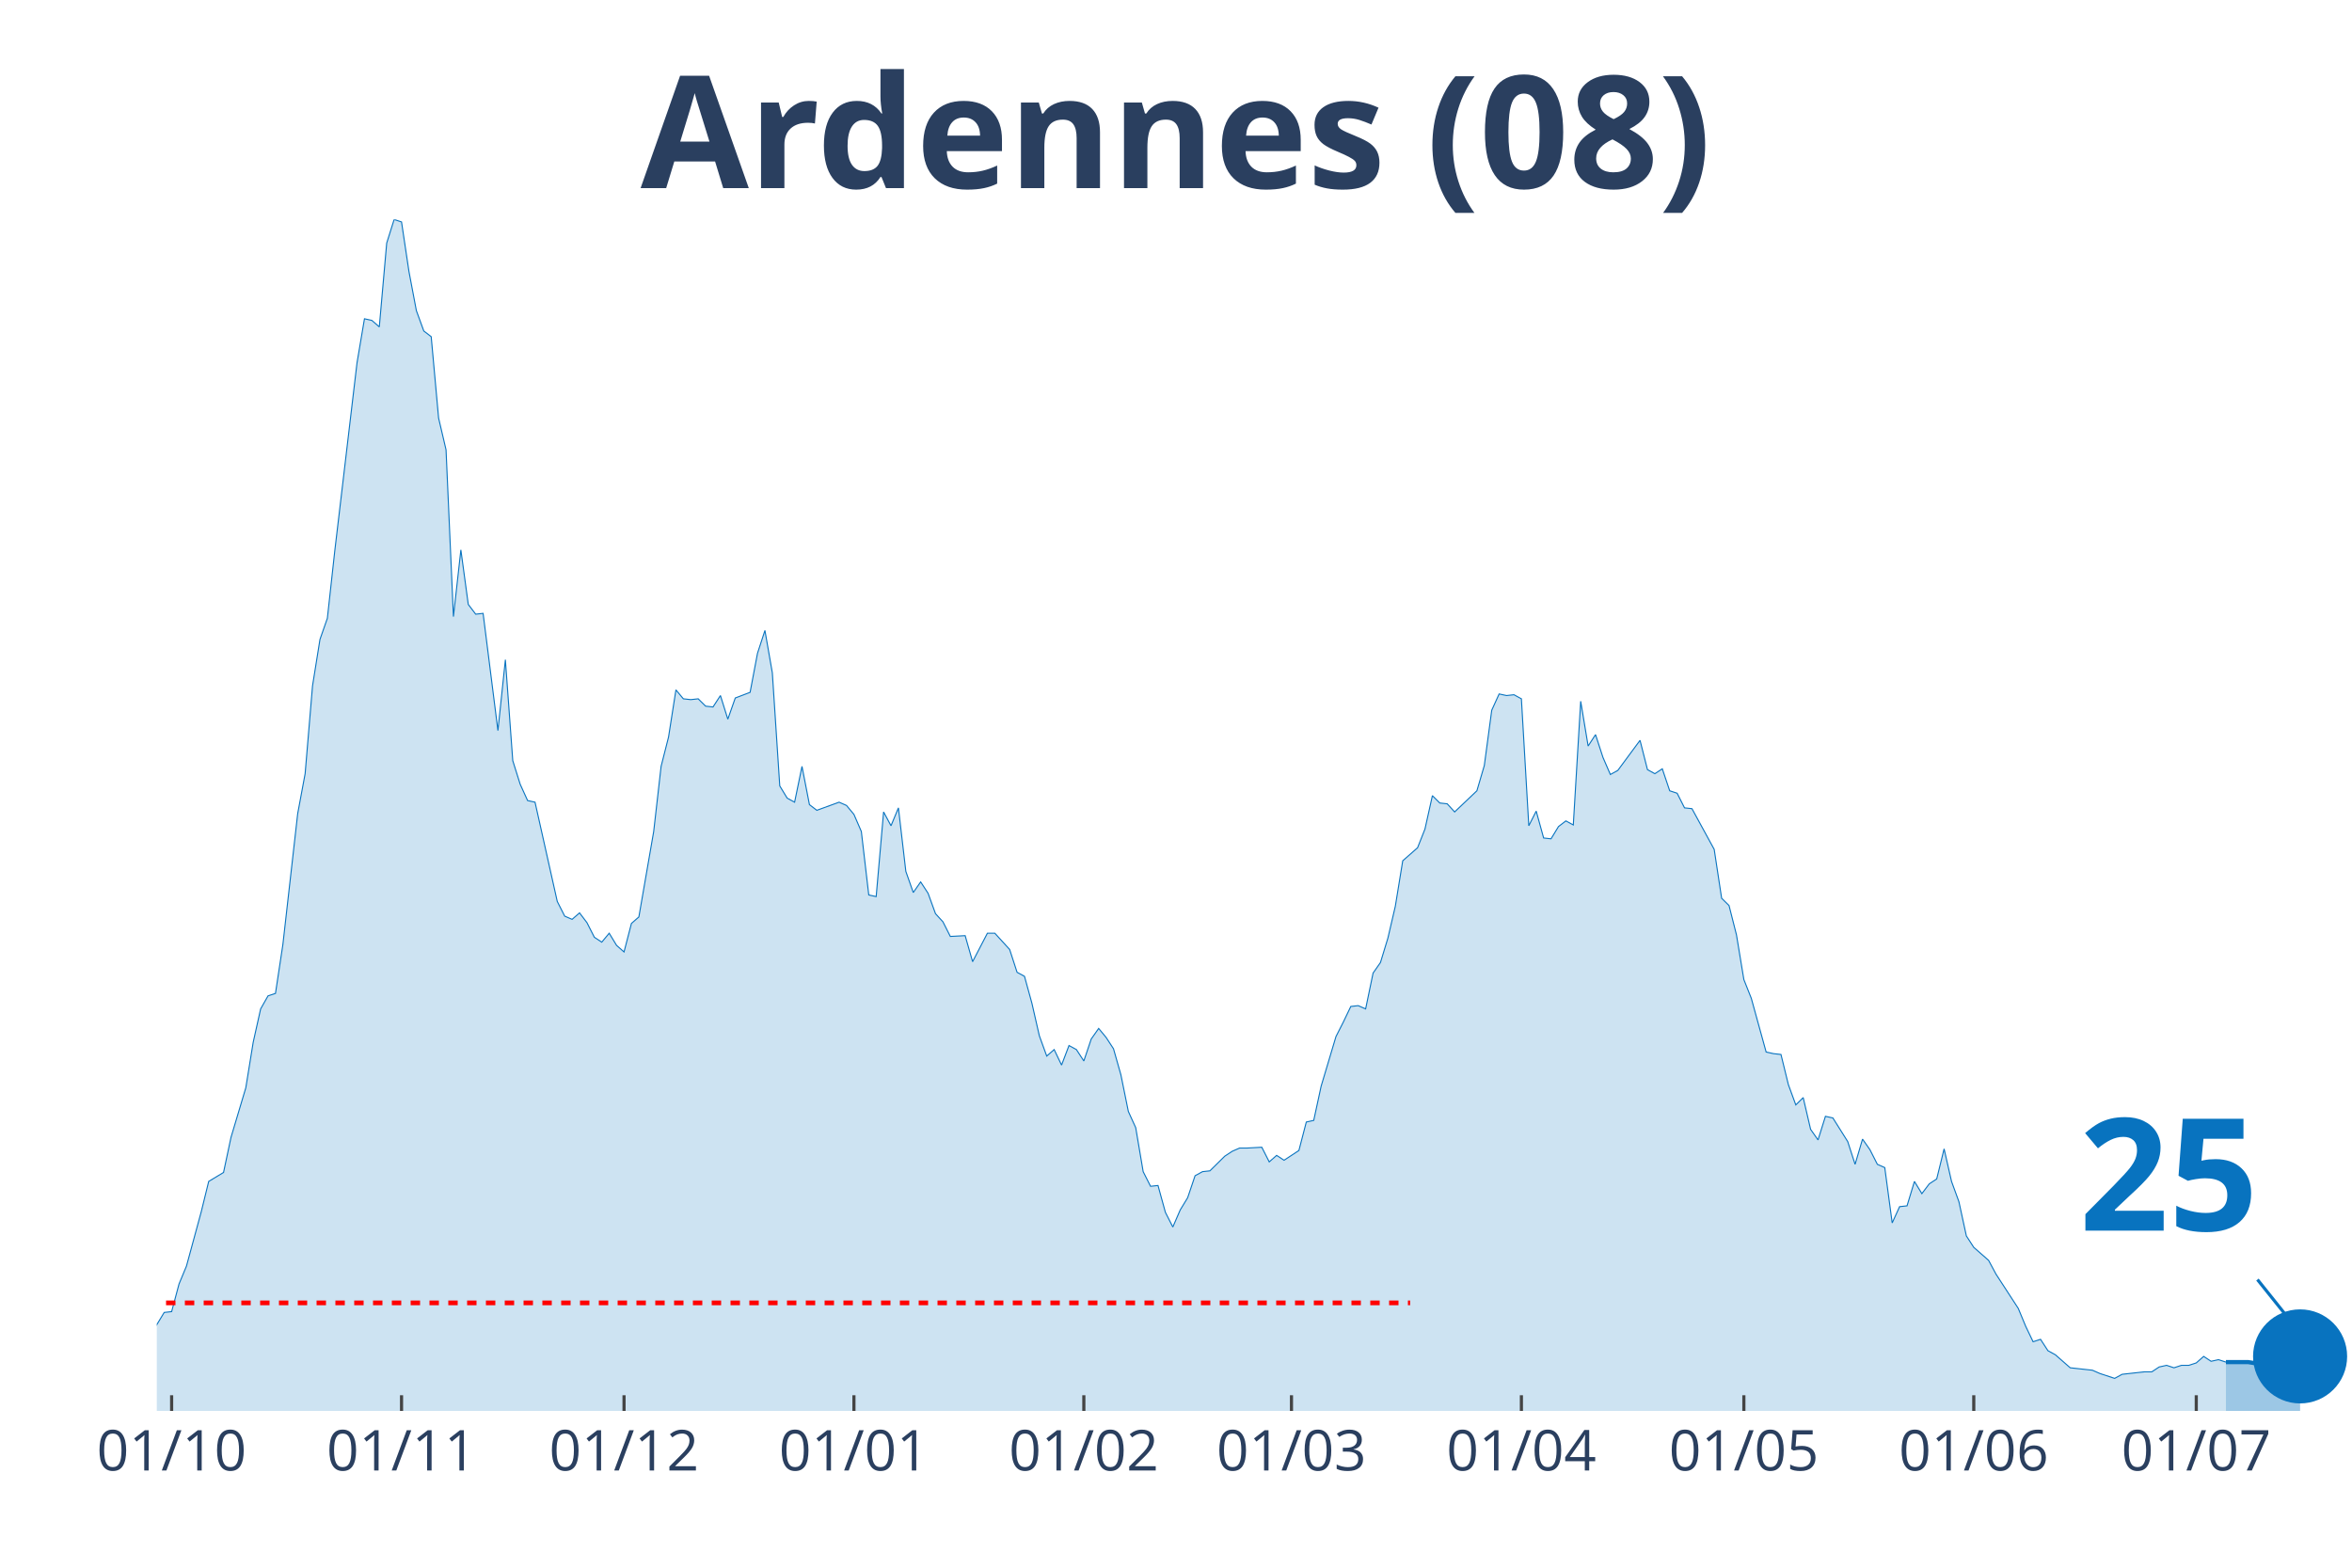
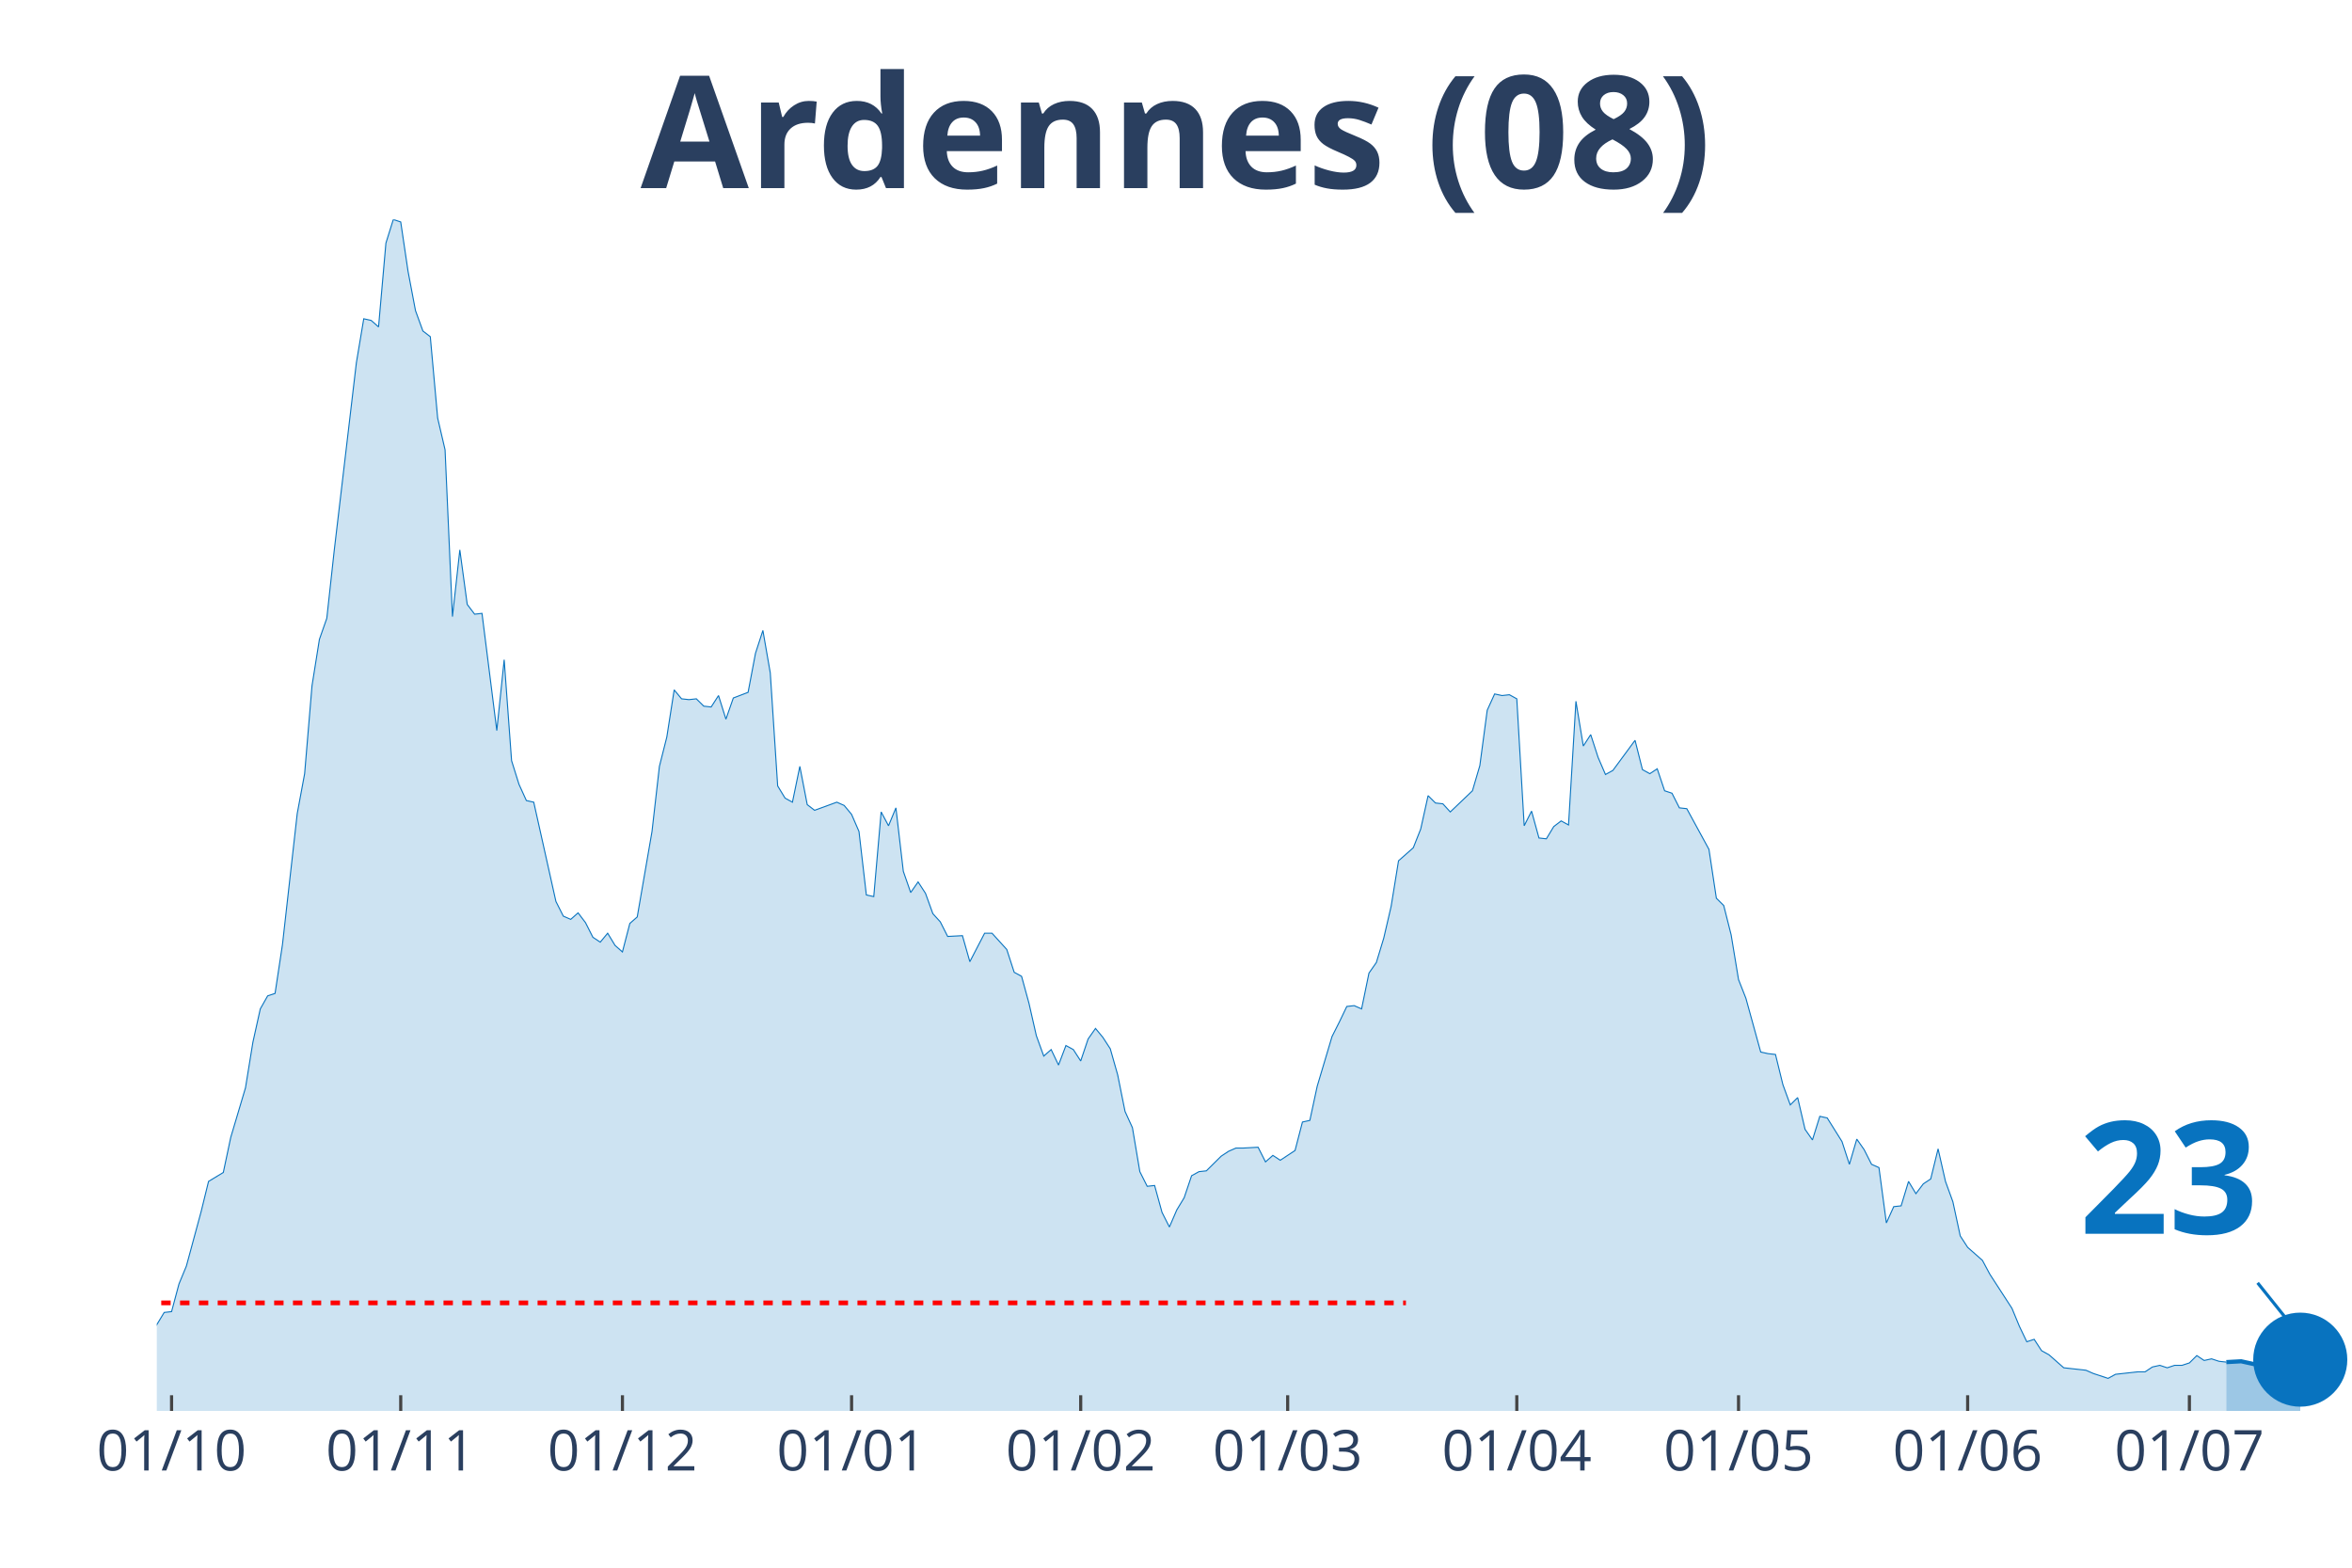
<svg xmlns="http://www.w3.org/2000/svg" class="main-svg" width="1125" height="750" style="" viewBox="0 0 750 500">
  <rect x="0" y="0" width="750" height="500" style="fill: rgb(0, 0, 0); fill-opacity: 0;" />
-   <defs id="defs-a4ce34">
+   <defs id="defs-2881f5">
    <g class="clips">
-       <clipPath id="clipa4ce34xyplot" class="plotclip">
+       <clipPath id="clip2881f5xyplot" class="plotclip">
        <rect width="700" height="380" />
      </clipPath>
-       <clipPath class="axesclip" id="clipa4ce34x">
+       <clipPath class="axesclip" id="clip2881f5x">
        <rect x="50" y="0" width="700" height="500" />
      </clipPath>
-       <clipPath class="axesclip" id="clipa4ce34y">
+       <clipPath class="axesclip" id="clip2881f5y">
        <rect x="0" y="70" width="750" height="380" />
      </clipPath>
-       <clipPath class="axesclip" id="clipa4ce34xy">
+       <clipPath class="axesclip" id="clip2881f5xy">
        <rect x="50" y="70" width="700" height="380" />
      </clipPath>
    </g>
    <g class="gradients" />
  </defs>
  <g class="bglayer">
    <rect class="bg" x="50" y="70" width="700" height="380" style="fill: rgb(0, 0, 0); fill-opacity: 0; stroke-width: 0;" />
  </g>
  <g class="layer-below">
    <g class="imagelayer" />
    <g class="shapelayer" />
  </g>
  <g class="cartesianlayer">
    <g class="subplot xy">
      <g class="layer-subplot">
        <g class="shapelayer" />
        <g class="imagelayer" />
      </g>
      <g class="gridlayer">
        <g class="x">
-           <path class="xgrid crisp" transform="translate(54.73,0)" d="M0,70v380" style="stroke: rgb(255, 255, 255); stroke-opacity: 1; stroke-width: 1px;" />
-           <path class="xgrid crisp" transform="translate(128.04,0)" d="M0,70v380" style="stroke: rgb(255, 255, 255); stroke-opacity: 1; stroke-width: 1px;" />
-           <path class="xgrid crisp" transform="translate(198.99,0)" d="M0,70v380" style="stroke: rgb(255, 255, 255); stroke-opacity: 1; stroke-width: 1px;" />
-           <path class="xgrid crisp" transform="translate(272.3,0)" d="M0,70v380" style="stroke: rgb(255, 255, 255); stroke-opacity: 1; stroke-width: 1px;" />
-           <path class="xgrid crisp" transform="translate(345.61,0)" d="M0,70v380" style="stroke: rgb(255, 255, 255); stroke-opacity: 1; stroke-width: 1px;" />
-           <path class="xgrid crisp" transform="translate(411.82,0)" d="M0,70v380" style="stroke: rgb(255, 255, 255); stroke-opacity: 1; stroke-width: 1px;" />
-           <path class="xgrid crisp" transform="translate(485.14,0)" d="M0,70v380" style="stroke: rgb(255, 255, 255); stroke-opacity: 1; stroke-width: 1px;" />
-           <path class="xgrid crisp" transform="translate(556.08,0)" d="M0,70v380" style="stroke: rgb(255, 255, 255); stroke-opacity: 1; stroke-width: 1px;" />
-           <path class="xgrid crisp" transform="translate(629.39,0)" d="M0,70v380" style="stroke: rgb(255, 255, 255); stroke-opacity: 1; stroke-width: 1px;" />
-           <path class="xgrid crisp" transform="translate(700.34,0)" d="M0,70v380" style="stroke: rgb(255, 255, 255); stroke-opacity: 1; stroke-width: 1px;" />
+           <path class="xgrid crisp" transform="translate(54.71,0)" d="M0,70v380" style="stroke: rgb(255, 255, 255); stroke-opacity: 1; stroke-width: 1px;" />
+           <path class="xgrid crisp" transform="translate(127.78,0)" d="M0,70v380" style="stroke: rgb(255, 255, 255); stroke-opacity: 1; stroke-width: 1px;" />
+           <path class="xgrid crisp" transform="translate(198.48,0)" d="M0,70v380" style="stroke: rgb(255, 255, 255); stroke-opacity: 1; stroke-width: 1px;" />
+           <path class="xgrid crisp" transform="translate(271.55,0)" d="M0,70v380" style="stroke: rgb(255, 255, 255); stroke-opacity: 1; stroke-width: 1px;" />
+           <path class="xgrid crisp" transform="translate(344.61,0)" d="M0,70v380" style="stroke: rgb(255, 255, 255); stroke-opacity: 1; stroke-width: 1px;" />
+           <path class="xgrid crisp" transform="translate(410.61,0)" d="M0,70v380" style="stroke: rgb(255, 255, 255); stroke-opacity: 1; stroke-width: 1px;" />
+           <path class="xgrid crisp" transform="translate(483.67,0)" d="M0,70v380" style="stroke: rgb(255, 255, 255); stroke-opacity: 1; stroke-width: 1px;" />
+           <path class="xgrid crisp" transform="translate(554.38,0)" d="M0,70v380" style="stroke: rgb(255, 255, 255); stroke-opacity: 1; stroke-width: 1px;" />
+           <path class="xgrid crisp" transform="translate(627.44,0)" d="M0,70v380" style="stroke: rgb(255, 255, 255); stroke-opacity: 1; stroke-width: 1px;" />
+           <path class="xgrid crisp" transform="translate(698.15,0)" d="M0,70v380" style="stroke: rgb(255, 255, 255); stroke-opacity: 1; stroke-width: 1px;" />
        </g>
        <g class="y" />
      </g>
      <g class="zerolinelayer" />
      <path class="xlines-below" />
      <path class="ylines-below" />
      <g class="overlines-below" />
      <g class="xaxislayer-below" />
      <g class="yaxislayer-below" />
      <g class="overaxes-below" />
-       <g class="plot" transform="translate(50, 70)" clip-path="url('#clipa4ce34xyplot')">
+       <g class="plot" transform="translate(50, 70)" clip-path="url('#clip2881f5xyplot')">
        <g class="scatterlayer mlayer">
-           <g class="trace scatter trace92f0af" style="stroke-miterlimit: 2;">
+           <g class="trace scatter traceaa8035" style="stroke-miterlimit: 2;">
            <g class="fills">
              <g>
-                 <path class="js-fill" d="M659.8,380L-321.62,380L-321.62,374.81L-293.24,378.18L-290.88,378.96L-253.04,375.85L-250.68,374.55L-222.3,378.44L-219.93,378.44L-193.92,379.74L-191.55,378.96L-141.89,378.44L-139.53,377.4L-127.7,377.92L-125.34,377.4L-118.24,378.18L-115.88,377.4L-101.69,374.29L-99.32,374.55L-89.86,374.29L-87.5,373.77L-85.14,373.77L-82.77,371.95L-73.31,369.62L-70.95,368.06L-68.58,367.28L-66.22,364.95L-61.49,362.09L-59.12,361.83L-56.76,360.27L-54.39,361.57L-52.03,359.75L-49.66,363.13L-44.93,361.83L-42.57,359.23L-40.2,360.27L-37.84,356.38L-33.11,351.97L-30.74,353.27L-26.01,352.23L-23.65,349.89L-16.55,353.27L-14.19,355.34L-11.82,356.38L-9.46,358.98L-7.09,359.23L-4.73,358.46L-2.36,358.72L0,352.49L2.36,348.59L4.73,348.33L7.09,339.51L9.46,333.8L14.19,316.41L16.55,306.8L21.28,303.95L23.65,292.79L28.38,276.95L30.74,262.42L33.11,251.78L35.47,247.62L37.84,246.84L40.2,231.27L44.93,189.48L47.3,176.76L49.66,148.73L52.03,133.93L54.39,127.19L56.76,105.64L63.85,45.68L66.22,31.67L68.58,32.19L70.95,34.26L73.31,7.53L75.68,0L78.04,0.78L80.41,16.61L82.77,29.07L85.14,35.56L87.5,37.38L89.86,63.33L92.23,73.46L94.59,126.67L96.96,105.38L99.32,122.77L101.69,125.89L104.05,125.63L108.78,163.01L111.15,140.42L113.51,172.61L115.88,180.14L118.24,185.33L120.61,185.85L127.7,217.51L130.07,222.19L132.43,223.22L134.8,221.15L137.16,224.26L139.53,228.93L141.89,230.49L144.26,227.64L146.62,231.53L148.99,233.61L151.35,224.52L153.72,222.45L158.45,195.19L160.81,174.43L163.18,165.08L165.54,150.03L167.91,152.88L170.27,153.14L172.64,152.88L175,155.22L177.36,155.48L179.73,151.84L182.09,159.37L184.46,152.62L189.19,150.81L191.55,138.35L193.92,131.08L196.28,144.58L198.65,180.66L201.01,184.55L203.38,185.85L205.74,174.43L208.11,186.63L210.47,188.44L217.57,185.85L219.93,186.89L222.3,189.74L224.66,195.19L227.03,215.44L229.39,215.96L231.76,188.96L234.12,193.37L236.49,187.66L238.85,207.91L241.22,214.66L243.58,211.28L245.95,214.92L248.31,221.41L250.68,224L253.04,228.67L257.77,228.42L260.14,236.72L264.86,227.64L267.23,227.64L271.96,232.83L274.32,240.1L276.69,241.39L279.05,249.96L281.42,260.34L283.78,266.83L286.15,264.75L288.51,269.69L290.88,263.46L293.24,264.75L295.61,268.39L297.97,261.38L300.34,258.01L302.7,260.86L305.07,264.49L307.43,272.8L309.8,284.48L312.16,289.67L314.53,303.69L316.89,308.36L319.26,308.1L321.62,316.67L323.99,321.34L326.35,315.89L328.72,311.99L331.08,304.99L333.45,303.69L335.81,303.43L340.54,298.76L342.91,297.2L345.27,296.16L347.64,296.16L352.36,295.9L354.73,300.57L357.09,298.5L359.46,300.05L364.19,296.94L366.55,287.86L368.92,287.34L371.28,276.43L376.01,260.6L378.38,255.93L380.74,251L383.11,250.74L385.47,251.78L387.84,240.36L390.2,236.98L392.57,229.19L394.93,219.07L397.3,204.54L402.03,200.38L404.39,194.41L406.76,183.77L409.12,186.11L411.49,186.37L413.85,188.96L420.95,182.21L423.31,174.17L425.68,156.52L428.04,151.33L430.41,151.84L432.77,151.58L435.14,152.88L437.5,193.37L439.86,188.7L442.23,197.27L444.59,197.53L446.96,193.63L449.32,191.82L451.69,193.11L454.05,153.66L456.42,167.94L458.78,164.3L461.15,171.57L463.51,177.02L465.88,175.72L472.97,166.12L475.34,175.46L477.7,176.76L480.07,175.2L482.43,182.21L484.8,182.99L487.16,187.66L489.53,187.92L496.62,200.9L498.99,216.48L501.35,218.81L503.72,228.16L506.08,242.43L508.45,248.4L513.18,265.53L515.54,266.05L517.91,266.31L520.27,275.92L522.64,282.4L525,280.07L527.36,290.19L529.73,293.57L532.09,286.04L534.46,286.56L539.19,294.08L541.55,301.35L543.92,293.31L546.28,296.68L548.65,301.35L551.01,302.39L553.38,320.04L555.74,314.85L558.11,314.59L560.47,306.8L562.84,310.7L565.2,307.58L567.57,306.02L569.93,296.42L572.3,306.8L574.66,313.29L577.03,324.19L579.39,327.83L584.12,331.98L586.49,336.39L593.58,347.3L595.95,353.01L598.31,357.94L600.68,357.16L603.04,360.79L605.41,362.09L610.14,366.24L612.5,366.5L617.23,367.02L619.59,368.06L624.32,369.62L626.69,368.32L633.78,367.54L636.15,367.54L638.51,365.98L640.88,365.46L643.24,366.24L645.61,365.46L647.97,365.46L650.34,364.69L652.7,362.61L655.07,364.17L657.43,363.65L659.8,364.43" style="fill: rgb(8, 115, 191); fill-opacity: 0.2; stroke-width: 0;" />
+                 <path class="js-fill" d="M659.93,380L-320.54,380L-320.54,374.81L-292.26,378.18L-289.9,378.96L-252.19,375.85L-249.83,374.55L-221.55,378.44L-219.19,378.44L-193.27,379.74L-190.91,378.96L-141.41,378.44L-139.06,377.4L-127.27,377.92L-124.92,377.4L-117.85,378.18L-115.49,377.4L-101.35,374.29L-98.99,374.55L-89.56,374.29L-87.21,373.77L-84.85,373.77L-82.49,371.95L-73.06,369.62L-70.71,368.06L-68.35,367.28L-65.99,364.95L-61.28,362.09L-58.92,361.83L-56.57,360.27L-54.21,361.57L-51.85,359.75L-49.49,363.13L-44.78,361.83L-42.42,359.23L-40.07,360.27L-37.71,356.38L-33,351.97L-30.64,353.27L-25.93,352.23L-23.57,349.89L-16.5,353.27L-14.14,355.34L-11.78,356.38L-9.43,358.98L-7.07,359.23L-4.71,358.46L-2.36,358.72L0,352.49L2.36,348.59L4.71,348.33L7.07,339.51L9.43,333.8L14.14,316.41L16.5,306.8L21.21,303.95L23.57,292.79L28.28,276.95L30.64,262.42L33,251.78L35.35,247.62L37.71,246.84L40.07,231.27L44.78,189.48L47.14,176.76L49.49,148.73L51.85,133.93L54.21,127.19L56.57,105.64L63.64,45.68L65.99,31.67L68.35,32.19L70.71,34.26L73.06,7.53L75.42,0L77.78,0.78L80.13,16.61L82.49,29.07L84.85,35.56L87.21,37.38L89.56,63.33L91.92,73.46L94.28,126.67L96.63,105.38L98.99,122.77L101.35,125.89L103.7,125.63L108.42,163.01L110.77,140.42L113.13,172.61L115.49,180.14L117.85,185.33L120.2,185.85L127.27,217.51L129.63,222.19L131.99,223.22L134.34,221.15L136.7,224.26L139.06,228.93L141.41,230.49L143.77,227.64L146.13,231.53L148.48,233.61L150.84,224.52L153.2,222.45L157.91,195.19L160.27,174.43L162.63,165.08L164.98,150.03L167.34,152.88L169.7,153.14L172.05,152.88L174.41,155.22L176.77,155.48L179.12,151.84L181.48,159.37L183.84,152.62L188.55,150.81L190.91,138.35L193.27,131.08L195.62,144.58L197.98,180.66L200.34,184.55L202.69,185.85L205.05,174.43L207.41,186.63L209.76,188.44L216.84,185.85L219.19,186.89L221.55,189.74L223.91,195.19L226.26,215.44L228.62,215.96L230.98,188.96L233.33,193.37L235.69,187.66L238.05,207.91L240.4,214.66L242.76,211.28L245.12,214.92L247.47,221.41L249.83,224L252.19,228.67L256.9,228.42L259.26,236.72L263.97,227.64L266.33,227.64L271.04,232.83L273.4,240.1L275.76,241.39L278.11,249.96L280.47,260.34L282.83,266.83L285.19,264.75L287.54,269.69L289.9,263.46L292.26,264.75L294.61,268.39L296.97,261.38L299.33,258.01L301.68,260.86L304.04,264.49L306.4,272.8L308.75,284.48L311.11,289.67L313.47,303.69L315.82,308.36L318.18,308.1L320.54,316.67L322.9,321.34L325.25,315.89L327.61,311.99L329.97,304.99L332.32,303.69L334.68,303.43L339.39,298.76L341.75,297.2L344.11,296.16L346.46,296.16L351.18,295.9L353.54,300.57L355.89,298.5L358.25,300.05L362.96,296.94L365.32,287.86L367.68,287.34L370.03,276.43L374.75,260.6L377.1,255.93L379.46,251L381.82,250.74L384.18,251.78L386.53,240.36L388.89,236.98L391.25,229.19L393.6,219.07L395.96,204.54L400.67,200.38L403.03,194.41L405.39,183.77L407.74,186.11L410.1,186.37L412.46,188.96L419.53,182.21L421.89,174.17L424.24,156.52L426.6,151.33L428.96,151.84L431.31,151.58L433.67,152.88L436.03,193.37L438.38,188.7L440.74,197.27L443.1,197.53L445.45,193.63L447.81,191.82L450.17,193.11L452.53,153.66L454.88,167.94L457.24,164.3L459.6,171.57L461.95,177.02L464.31,175.72L471.38,166.12L473.74,175.46L476.09,176.76L478.45,175.2L480.81,182.21L483.16,182.99L485.52,187.66L487.88,187.92L494.95,200.9L497.31,216.48L499.66,218.81L502.02,228.16L504.38,242.43L506.73,248.4L511.45,265.53L513.8,266.05L516.16,266.31L518.52,275.92L520.88,282.4L523.23,280.07L525.59,290.19L527.95,293.57L530.3,286.04L532.66,286.56L537.37,294.08L539.73,301.35L542.09,293.31L544.44,296.68L546.8,301.35L549.16,302.39L551.52,320.04L553.87,314.85L556.23,314.59L558.59,306.8L560.94,310.7L563.3,307.58L565.66,306.02L568.01,296.42L570.37,306.8L572.73,313.29L575.08,324.19L577.44,327.83L582.15,331.98L584.51,336.39L591.58,347.3L593.94,353.01L596.3,357.94L598.65,357.16L601.01,360.79L603.37,362.09L608.08,366.24L610.44,366.5L615.15,367.02L617.51,368.06L622.22,369.62L624.58,368.32L631.65,367.54L634.01,367.54L636.36,365.98L638.72,365.46L641.08,366.24L643.43,365.46L645.79,365.46L648.15,364.69L650.51,362.35L652.86,363.91L655.22,363.39L657.58,364.17L659.93,364.43" style="fill: rgb(8, 115, 191); fill-opacity: 0.2; stroke-width: 0;" />
              </g>
            </g>
            <g class="errorbars" />
            <g class="lines">
-               <path class="js-line" d="M-321.62,374.81L-293.24,378.18L-290.88,378.96L-253.04,375.85L-250.68,374.55L-222.3,378.44L-219.93,378.44L-193.92,379.74L-191.55,378.96L-141.89,378.44L-139.53,377.4L-127.7,377.92L-125.34,377.4L-118.24,378.18L-115.88,377.4L-101.69,374.29L-99.32,374.55L-89.86,374.29L-87.5,373.77L-85.14,373.77L-82.77,371.95L-73.31,369.62L-70.95,368.06L-68.58,367.28L-66.22,364.95L-61.49,362.09L-59.12,361.83L-56.76,360.27L-54.39,361.57L-52.03,359.75L-49.66,363.13L-44.93,361.83L-42.57,359.23L-40.2,360.27L-37.84,356.38L-33.11,351.97L-30.74,353.27L-26.01,352.23L-23.65,349.89L-16.55,353.27L-14.19,355.34L-11.82,356.38L-9.46,358.98L-7.09,359.23L-4.73,358.46L-2.36,358.72L0,352.49L2.36,348.59L4.73,348.33L7.09,339.51L9.46,333.8L14.19,316.41L16.55,306.8L21.28,303.95L23.65,292.79L28.38,276.95L30.74,262.42L33.11,251.78L35.47,247.62L37.84,246.84L40.2,231.27L44.93,189.48L47.3,176.76L49.66,148.73L52.03,133.93L54.39,127.19L56.76,105.64L63.85,45.68L66.22,31.67L68.58,32.19L70.95,34.26L73.31,7.53L75.68,0L78.04,0.78L80.41,16.61L82.77,29.07L85.14,35.56L87.5,37.38L89.86,63.33L92.23,73.46L94.59,126.67L96.96,105.38L99.32,122.77L101.69,125.89L104.05,125.63L108.78,163.01L111.15,140.42L113.51,172.61L115.88,180.14L118.24,185.33L120.61,185.85L127.7,217.51L130.07,222.19L132.43,223.22L134.8,221.15L137.16,224.26L139.53,228.93L141.89,230.49L144.26,227.64L146.62,231.53L148.99,233.61L151.35,224.52L153.72,222.45L158.45,195.19L160.81,174.43L163.18,165.08L165.54,150.03L167.91,152.88L170.27,153.14L172.64,152.88L175,155.22L177.36,155.48L179.73,151.84L182.09,159.37L184.46,152.62L189.19,150.81L191.55,138.35L193.92,131.08L196.28,144.58L198.65,180.66L201.01,184.55L203.38,185.85L205.74,174.43L208.11,186.63L210.47,188.44L217.57,185.85L219.93,186.89L222.3,189.74L224.66,195.19L227.03,215.44L229.39,215.96L231.76,188.96L234.12,193.37L236.49,187.66L238.85,207.91L241.22,214.66L243.58,211.28L245.95,214.92L248.31,221.41L250.68,224L253.04,228.67L257.77,228.42L260.14,236.72L264.86,227.64L267.23,227.64L271.96,232.83L274.32,240.1L276.69,241.39L279.05,249.96L281.42,260.34L283.78,266.83L286.15,264.75L288.51,269.69L290.88,263.46L293.24,264.75L295.61,268.39L297.97,261.38L300.34,258.01L302.7,260.86L305.07,264.49L307.43,272.8L309.8,284.48L312.16,289.67L314.53,303.69L316.89,308.36L319.26,308.1L321.62,316.67L323.99,321.34L326.35,315.89L328.72,311.99L331.08,304.99L333.45,303.69L335.81,303.43L340.54,298.76L342.91,297.2L345.27,296.16L347.64,296.16L352.36,295.9L354.73,300.57L357.09,298.5L359.46,300.05L364.19,296.94L366.55,287.86L368.92,287.34L371.28,276.43L376.01,260.6L378.38,255.93L380.74,251L383.11,250.74L385.47,251.78L387.84,240.36L390.2,236.98L392.57,229.19L394.93,219.07L397.3,204.54L402.03,200.38L404.39,194.41L406.76,183.77L409.12,186.11L411.49,186.37L413.85,188.96L420.95,182.21L423.31,174.17L425.68,156.52L428.04,151.33L430.41,151.84L432.77,151.58L435.14,152.88L437.5,193.37L439.86,188.7L442.23,197.27L444.59,197.53L446.96,193.63L449.32,191.82L451.69,193.11L454.05,153.66L456.42,167.94L458.78,164.3L461.15,171.57L463.51,177.02L465.88,175.72L472.97,166.12L475.34,175.46L477.7,176.76L480.07,175.2L482.43,182.21L484.8,182.99L487.16,187.66L489.53,187.92L496.62,200.9L498.99,216.48L501.35,218.81L503.72,228.16L506.08,242.43L508.45,248.4L513.18,265.53L515.54,266.05L517.91,266.31L520.27,275.92L522.64,282.4L525,280.07L527.36,290.19L529.73,293.57L532.09,286.04L534.46,286.56L539.19,294.08L541.55,301.35L543.92,293.31L546.28,296.68L548.65,301.35L551.01,302.39L553.38,320.04L555.74,314.85L558.11,314.59L560.47,306.8L562.84,310.7L565.2,307.58L567.57,306.02L569.93,296.42L572.3,306.8L574.66,313.29L577.03,324.19L579.39,327.83L584.12,331.98L586.49,336.39L593.58,347.3L595.95,353.01L598.31,357.94L600.68,357.16L603.04,360.79L605.41,362.09L610.14,366.24L612.5,366.5L617.23,367.02L619.59,368.06L624.32,369.62L626.69,368.32L633.78,367.54L636.15,367.54L638.51,365.98L640.88,365.46L643.24,366.24L645.61,365.46L647.97,365.46L650.34,364.69L652.7,362.61L655.07,364.17L657.43,363.65L659.8,364.43" style="vector-effect: non-scaling-stroke; fill: none; stroke: rgb(8, 115, 191); stroke-opacity: 1; stroke-width: 0.5px; opacity: 1;" />
+               <path class="js-line" d="M-320.54,374.81L-292.26,378.18L-289.9,378.96L-252.19,375.85L-249.83,374.55L-221.55,378.44L-219.19,378.44L-193.27,379.74L-190.91,378.96L-141.41,378.44L-139.06,377.4L-127.27,377.92L-124.92,377.4L-117.85,378.18L-115.49,377.4L-101.35,374.29L-98.99,374.55L-89.56,374.29L-87.21,373.77L-84.85,373.77L-82.49,371.95L-73.06,369.62L-70.71,368.06L-68.35,367.28L-65.99,364.95L-61.28,362.09L-58.92,361.83L-56.57,360.27L-54.21,361.57L-51.85,359.75L-49.49,363.13L-44.78,361.83L-42.42,359.23L-40.07,360.27L-37.71,356.38L-33,351.97L-30.64,353.27L-25.93,352.23L-23.57,349.89L-16.5,353.27L-14.14,355.34L-11.78,356.38L-9.43,358.98L-7.07,359.23L-4.71,358.46L-2.36,358.72L0,352.49L2.36,348.59L4.71,348.33L7.07,339.51L9.43,333.8L14.14,316.41L16.5,306.8L21.21,303.95L23.57,292.79L28.28,276.95L30.64,262.42L33,251.78L35.35,247.62L37.71,246.84L40.07,231.27L44.78,189.48L47.14,176.76L49.49,148.73L51.85,133.93L54.21,127.19L56.57,105.64L63.64,45.68L65.99,31.67L68.35,32.19L70.71,34.26L73.06,7.53L75.42,0L77.78,0.78L80.13,16.61L82.49,29.07L84.85,35.56L87.21,37.38L89.56,63.33L91.92,73.46L94.28,126.67L96.63,105.38L98.99,122.77L101.35,125.89L103.7,125.63L108.42,163.01L110.77,140.42L113.13,172.61L115.49,180.14L117.85,185.33L120.2,185.85L127.27,217.51L129.63,222.19L131.99,223.22L134.34,221.15L136.7,224.26L139.06,228.93L141.41,230.49L143.77,227.64L146.13,231.53L148.48,233.61L150.84,224.52L153.2,222.45L157.91,195.19L160.27,174.43L162.63,165.08L164.98,150.03L167.34,152.88L169.7,153.14L172.05,152.88L174.41,155.22L176.77,155.48L179.12,151.84L181.48,159.37L183.84,152.62L188.55,150.81L190.91,138.35L193.27,131.08L195.62,144.58L197.98,180.66L200.34,184.55L202.69,185.85L205.05,174.43L207.41,186.63L209.76,188.44L216.84,185.85L219.19,186.89L221.55,189.74L223.91,195.19L226.26,215.44L228.62,215.96L230.98,188.96L233.33,193.37L235.69,187.66L238.05,207.91L240.4,214.66L242.76,211.28L245.12,214.92L247.47,221.41L249.83,224L252.19,228.67L256.9,228.42L259.26,236.72L263.97,227.64L266.33,227.64L271.04,232.83L273.4,240.1L275.76,241.39L278.11,249.96L280.47,260.34L282.83,266.83L285.19,264.75L287.54,269.69L289.9,263.46L292.26,264.75L294.61,268.39L296.97,261.38L299.33,258.01L301.68,260.86L304.04,264.49L306.4,272.8L308.75,284.48L311.11,289.67L313.47,303.69L315.82,308.36L318.18,308.1L320.54,316.67L322.9,321.34L325.25,315.89L327.61,311.99L329.97,304.99L332.32,303.69L334.68,303.43L339.39,298.76L341.75,297.2L344.11,296.16L346.46,296.16L351.18,295.9L353.54,300.57L355.89,298.5L358.25,300.05L362.96,296.94L365.32,287.86L367.68,287.34L370.03,276.43L374.75,260.6L377.1,255.93L379.46,251L381.82,250.74L384.18,251.78L386.53,240.36L388.89,236.98L391.25,229.19L393.6,219.07L395.96,204.54L400.67,200.38L403.03,194.41L405.39,183.77L407.74,186.11L410.1,186.37L412.46,188.96L419.53,182.21L421.89,174.17L424.24,156.52L426.6,151.33L428.96,151.84L431.31,151.58L433.67,152.88L436.03,193.37L438.38,188.7L440.74,197.27L443.1,197.53L445.45,193.63L447.81,191.82L450.17,193.11L452.53,153.66L454.88,167.94L457.24,164.3L459.6,171.57L461.95,177.02L464.31,175.72L471.38,166.12L473.74,175.46L476.09,176.76L478.45,175.2L480.81,182.21L483.16,182.99L485.52,187.66L487.88,187.92L494.95,200.9L497.31,216.48L499.66,218.81L502.02,228.16L504.38,242.43L506.73,248.4L511.45,265.53L513.8,266.05L516.16,266.31L518.52,275.92L520.88,282.4L523.23,280.07L525.59,290.19L527.95,293.57L530.3,286.04L532.66,286.56L537.37,294.08L539.73,301.35L542.09,293.31L544.44,296.68L546.8,301.35L549.16,302.39L551.52,320.04L553.87,314.85L556.23,314.59L558.59,306.8L560.94,310.7L563.3,307.58L565.66,306.02L568.01,296.42L570.37,306.8L572.73,313.29L575.08,324.19L577.44,327.83L582.15,331.98L584.51,336.39L591.58,347.3L593.94,353.01L596.3,357.94L598.65,357.16L601.01,360.79L603.37,362.09L608.08,366.24L610.44,366.5L615.15,367.02L617.51,368.06L622.22,369.62L624.58,368.32L631.65,367.54L634.01,367.54L636.36,365.98L638.72,365.46L641.08,366.24L643.43,365.46L645.79,365.46L648.15,364.69L650.51,362.35L652.86,363.91L655.22,363.39L657.58,364.17L659.93,364.43" style="vector-effect: non-scaling-stroke; fill: none; stroke: rgb(8, 115, 191); stroke-opacity: 1; stroke-width: 0.5px; opacity: 1;" />
            </g>
            <g class="points" />
            <g class="text" />
          </g>
-           <g class="trace scatter trace309c8e" style="stroke-miterlimit: 2;">
+           <g class="trace scatter trace9d1028" style="stroke-miterlimit: 2;">
            <g class="fills">
              <g>
-                 <path class="js-fill" d="M683.45,380L659.8,380L659.8,364.43L664.53,364.43L666.89,364.43L671.62,365.2L673.99,366.76L678.72,364.95L681.08,362.87L683.45,362.61" style="fill: rgb(8, 115, 191); fill-opacity: 0.4; stroke-width: 0;" />
+                 <path class="js-fill" d="M683.5,380L659.93,380L659.93,364.43L664.65,364.17L667,364.69L669.36,365.2L671.72,366.76L676.43,364.95L678.79,362.87L681.14,362.61L683.5,363.65" style="fill: rgb(8, 115, 191); fill-opacity: 0.4; stroke-width: 0;" />
              </g>
            </g>
            <g class="errorbars" />
            <g class="lines">
-               <path class="js-line" d="M659.8,364.43L664.53,364.43L666.89,364.43L671.62,365.2L673.99,366.76L678.72,364.95L681.08,362.87L683.45,362.61" style="vector-effect: non-scaling-stroke; fill: none; stroke: rgb(8, 115, 191); stroke-opacity: 1; stroke-width: 2px; opacity: 1;" />
+               <path class="js-line" d="M659.93,364.43L664.65,364.17L667,364.69L669.36,365.2L671.72,366.76L676.43,364.95L678.79,362.87L681.14,362.61L683.5,363.65" style="vector-effect: non-scaling-stroke; fill: none; stroke: rgb(8, 115, 191); stroke-opacity: 1; stroke-width: 2px; opacity: 1;" />
            </g>
            <g class="points" />
            <g class="text" />
          </g>
-           <g class="trace scatter trace308bf8" style="stroke-miterlimit: 2; opacity: 1;">
+           <g class="trace scatter trace6d2d20" style="stroke-miterlimit: 2; opacity: 1;">
            <g class="fills" />
            <g class="errorbars" />
            <g class="lines" />
            <g class="points">
-               <path class="point" transform="translate(683.45,362.61)" d="M15,0A15,15 0 1,1 0,-15A15,15 0 0,1 15,0Z" style="opacity: 1; stroke-width: 0px; fill: rgb(8, 115, 191); fill-opacity: 1;" />
+               <path class="point" transform="translate(683.5,363.65)" d="M15,0A15,15 0 1,1 0,-15A15,15 0 0,1 15,0Z" style="opacity: 1; stroke-width: 0px; fill: rgb(8, 115, 191); fill-opacity: 1;" />
            </g>
            <g class="text" />
          </g>
        </g>
      </g>
      <g class="overplot" />
      <path class="xlines-above crisp" style="fill: none; stroke-width: 1px; stroke: rgb(0, 0, 0); stroke-opacity: 0;" d="" />
      <path class="ylines-above crisp" style="fill: none;" d="M0,0" />
      <g class="overlines-above" />
      <g class="xaxislayer-above">
-         <path class="xtick ticks crisp" d="M0,450v-5" transform="translate(54.73,0)" style="stroke: rgb(68, 68, 68); stroke-opacity: 1; stroke-width: 1px;" />
-         <path class="xtick ticks crisp" d="M0,450v-5" transform="translate(128.04,0)" style="stroke: rgb(68, 68, 68); stroke-opacity: 1; stroke-width: 1px;" />
-         <path class="xtick ticks crisp" d="M0,450v-5" transform="translate(198.99,0)" style="stroke: rgb(68, 68, 68); stroke-opacity: 1; stroke-width: 1px;" />
-         <path class="xtick ticks crisp" d="M0,450v-5" transform="translate(272.3,0)" style="stroke: rgb(68, 68, 68); stroke-opacity: 1; stroke-width: 1px;" />
-         <path class="xtick ticks crisp" d="M0,450v-5" transform="translate(345.61,0)" style="stroke: rgb(68, 68, 68); stroke-opacity: 1; stroke-width: 1px;" />
-         <path class="xtick ticks crisp" d="M0,450v-5" transform="translate(411.82,0)" style="stroke: rgb(68, 68, 68); stroke-opacity: 1; stroke-width: 1px;" />
-         <path class="xtick ticks crisp" d="M0,450v-5" transform="translate(485.14,0)" style="stroke: rgb(68, 68, 68); stroke-opacity: 1; stroke-width: 1px;" />
-         <path class="xtick ticks crisp" d="M0,450v-5" transform="translate(556.08,0)" style="stroke: rgb(68, 68, 68); stroke-opacity: 1; stroke-width: 1px;" />
-         <path class="xtick ticks crisp" d="M0,450v-5" transform="translate(629.39,0)" style="stroke: rgb(68, 68, 68); stroke-opacity: 1; stroke-width: 1px;" />
-         <path class="xtick ticks crisp" d="M0,450v-5" transform="translate(700.34,0)" style="stroke: rgb(68, 68, 68); stroke-opacity: 1; stroke-width: 1px;" />
+         <path class="xtick ticks crisp" d="M0,450v-5" transform="translate(54.71,0)" style="stroke: rgb(68, 68, 68); stroke-opacity: 1; stroke-width: 1px;" />
+         <path class="xtick ticks crisp" d="M0,450v-5" transform="translate(127.78,0)" style="stroke: rgb(68, 68, 68); stroke-opacity: 1; stroke-width: 1px;" />
+         <path class="xtick ticks crisp" d="M0,450v-5" transform="translate(198.48,0)" style="stroke: rgb(68, 68, 68); stroke-opacity: 1; stroke-width: 1px;" />
+         <path class="xtick ticks crisp" d="M0,450v-5" transform="translate(271.55,0)" style="stroke: rgb(68, 68, 68); stroke-opacity: 1; stroke-width: 1px;" />
+         <path class="xtick ticks crisp" d="M0,450v-5" transform="translate(344.61,0)" style="stroke: rgb(68, 68, 68); stroke-opacity: 1; stroke-width: 1px;" />
+         <path class="xtick ticks crisp" d="M0,450v-5" transform="translate(410.61,0)" style="stroke: rgb(68, 68, 68); stroke-opacity: 1; stroke-width: 1px;" />
+         <path class="xtick ticks crisp" d="M0,450v-5" transform="translate(483.67,0)" style="stroke: rgb(68, 68, 68); stroke-opacity: 1; stroke-width: 1px;" />
+         <path class="xtick ticks crisp" d="M0,450v-5" transform="translate(554.38,0)" style="stroke: rgb(68, 68, 68); stroke-opacity: 1; stroke-width: 1px;" />
+         <path class="xtick ticks crisp" d="M0,450v-5" transform="translate(627.44,0)" style="stroke: rgb(68, 68, 68); stroke-opacity: 1; stroke-width: 1px;" />
+         <path class="xtick ticks crisp" d="M0,450v-5" transform="translate(698.15,0)" style="stroke: rgb(68, 68, 68); stroke-opacity: 1; stroke-width: 1px;" />
        <g class="xtick">
-           <text text-anchor="middle" x="0" y="469" transform="translate(54.73,0)" style="font-family: 'Open Sans', verdana, arial, sans-serif; font-size: 18px; fill: rgb(42, 63, 95); fill-opacity: 1; white-space: pre;">01/10</text>
+           <text text-anchor="middle" x="0" y="469" transform="translate(54.71,0)" style="font-family: 'Open Sans', verdana, arial, sans-serif; font-size: 18px; fill: rgb(42, 63, 95); fill-opacity: 1; white-space: pre;">01/10</text>
        </g>
        <g class="xtick">
-           <text text-anchor="middle" x="0" y="469" transform="translate(128.04,0)" style="font-family: 'Open Sans', verdana, arial, sans-serif; font-size: 18px; fill: rgb(42, 63, 95); fill-opacity: 1; white-space: pre;">01/11</text>
+           <text text-anchor="middle" x="0" y="469" transform="translate(127.78,0)" style="font-family: 'Open Sans', verdana, arial, sans-serif; font-size: 18px; fill: rgb(42, 63, 95); fill-opacity: 1; white-space: pre;">01/11</text>
        </g>
        <g class="xtick">
-           <text text-anchor="middle" x="0" y="469" transform="translate(198.99,0)" style="font-family: 'Open Sans', verdana, arial, sans-serif; font-size: 18px; fill: rgb(42, 63, 95); fill-opacity: 1; white-space: pre;">01/12</text>
+           <text text-anchor="middle" x="0" y="469" transform="translate(198.48,0)" style="font-family: 'Open Sans', verdana, arial, sans-serif; font-size: 18px; fill: rgb(42, 63, 95); fill-opacity: 1; white-space: pre;">01/12</text>
        </g>
        <g class="xtick">
-           <text text-anchor="middle" x="0" y="469" transform="translate(272.3,0)" style="font-family: 'Open Sans', verdana, arial, sans-serif; font-size: 18px; fill: rgb(42, 63, 95); fill-opacity: 1; white-space: pre;">01/01</text>
+           <text text-anchor="middle" x="0" y="469" transform="translate(271.55,0)" style="font-family: 'Open Sans', verdana, arial, sans-serif; font-size: 18px; fill: rgb(42, 63, 95); fill-opacity: 1; white-space: pre;">01/01</text>
        </g>
        <g class="xtick">
-           <text text-anchor="middle" x="0" y="469" transform="translate(345.61,0)" style="font-family: 'Open Sans', verdana, arial, sans-serif; font-size: 18px; fill: rgb(42, 63, 95); fill-opacity: 1; white-space: pre;">01/02</text>
+           <text text-anchor="middle" x="0" y="469" transform="translate(344.61,0)" style="font-family: 'Open Sans', verdana, arial, sans-serif; font-size: 18px; fill: rgb(42, 63, 95); fill-opacity: 1; white-space: pre;">01/02</text>
        </g>
        <g class="xtick">
-           <text text-anchor="middle" x="0" y="469" transform="translate(411.82,0)" style="font-family: 'Open Sans', verdana, arial, sans-serif; font-size: 18px; fill: rgb(42, 63, 95); fill-opacity: 1; white-space: pre;">01/03</text>
+           <text text-anchor="middle" x="0" y="469" transform="translate(410.61,0)" style="font-family: 'Open Sans', verdana, arial, sans-serif; font-size: 18px; fill: rgb(42, 63, 95); fill-opacity: 1; white-space: pre;">01/03</text>
        </g>
        <g class="xtick">
-           <text text-anchor="middle" x="0" y="469" transform="translate(485.14,0)" style="font-family: 'Open Sans', verdana, arial, sans-serif; font-size: 18px; fill: rgb(42, 63, 95); fill-opacity: 1; white-space: pre;">01/04</text>
+           <text text-anchor="middle" x="0" y="469" transform="translate(483.67,0)" style="font-family: 'Open Sans', verdana, arial, sans-serif; font-size: 18px; fill: rgb(42, 63, 95); fill-opacity: 1; white-space: pre;">01/04</text>
        </g>
        <g class="xtick">
-           <text text-anchor="middle" x="0" y="469" transform="translate(556.08,0)" style="font-family: 'Open Sans', verdana, arial, sans-serif; font-size: 18px; fill: rgb(42, 63, 95); fill-opacity: 1; white-space: pre;">01/05</text>
+           <text text-anchor="middle" x="0" y="469" transform="translate(554.38,0)" style="font-family: 'Open Sans', verdana, arial, sans-serif; font-size: 18px; fill: rgb(42, 63, 95); fill-opacity: 1; white-space: pre;">01/05</text>
        </g>
        <g class="xtick">
-           <text text-anchor="middle" x="0" y="469" transform="translate(629.39,0)" style="font-family: 'Open Sans', verdana, arial, sans-serif; font-size: 18px; fill: rgb(42, 63, 95); fill-opacity: 1; white-space: pre;">01/06</text>
+           <text text-anchor="middle" x="0" y="469" transform="translate(627.44,0)" style="font-family: 'Open Sans', verdana, arial, sans-serif; font-size: 18px; fill: rgb(42, 63, 95); fill-opacity: 1; white-space: pre;">01/06</text>
        </g>
        <g class="xtick">
-           <text text-anchor="middle" x="0" y="469" transform="translate(700.34,0)" style="font-family: 'Open Sans', verdana, arial, sans-serif; font-size: 18px; fill: rgb(42, 63, 95); fill-opacity: 1; white-space: pre;">01/07</text>
+           <text text-anchor="middle" x="0" y="469" transform="translate(698.15,0)" style="font-family: 'Open Sans', verdana, arial, sans-serif; font-size: 18px; fill: rgb(42, 63, 95); fill-opacity: 1; white-space: pre;">01/07</text>
        </g>
      </g>
      <g class="yaxislayer-above" />
      <g class="overaxes-above" />
    </g>
  </g>
  <g class="polarlayer" />
  <g class="ternarylayer" />
  <g class="geolayer" />
  <g class="funnelarealayer" />
  <g class="pielayer" />
  <g class="treemaplayer" />
  <g class="sunburstlayer" />
  <g class="glimages" />
-   <defs id="topdefs-a4ce34">
+   <defs id="topdefs-2881f5">
    <g class="clips" />
  </defs>
  <g class="layer-above">
    <g class="imagelayer" />
    <g class="shapelayer">
-       <path data-index="0" fill-rule="evenodd" d="M-1279.05,415.54L449.66,415.54" clip-path="url('#clipa4ce34xy')" style="opacity: 1; stroke: rgb(255, 0, 0); stroke-opacity: 1; fill: rgb(0, 0, 0); fill-opacity: 0; stroke-dasharray: 3px, 3px; stroke-width: 1.5px;" />
+       <path data-index="0" fill-rule="evenodd" d="M-1274.58,415.54L448.32,415.54" clip-path="url('#clip2881f5xy')" style="opacity: 1; stroke: rgb(255, 0, 0); stroke-opacity: 1; fill: rgb(0, 0, 0); fill-opacity: 0; stroke-dasharray: 3px, 3px; stroke-width: 1.5px;" />
    </g>
  </g>
  <g class="infolayer">
    <g class="g-gtitle">
      <text class="gtitle" x="375" y="25" text-anchor="middle" dy="0.7em" style="font-family: 'Open Sans', verdana, arial, sans-serif; font-size: 50px; fill: rgb(42, 63, 95); opacity: 1; font-weight: normal; white-space: pre;">
        <tspan style="font-weight:bold">Ardennes (08)</tspan>
      </text>
    </g>
    <g class="g-xtitle" />
    <g class="annotation" data-index="0" style="opacity: 1;">
-       <g class="annotation-text-g" transform="rotate(0,691.45,372.61)">
-         <g class="cursor-pointer" transform="translate(648, 337)">
+       <g class="annotation-text-g" transform="rotate(0,691.5,373.65)">
+         <g class="cursor-pointer" transform="translate(648, 338)">
          <rect class="bg" x="0.5" y="0.5" width="86" height="71" style="stroke-width: 1px; stroke: rgb(0, 0, 0); stroke-opacity: 0; fill: rgb(255, 255, 255); fill-opacity: 0.6;" />
          <text class="annotation-text" text-anchor="middle" x="43.531" y="55.5" style="font-family: 'Open Sans', verdana, arial, sans-serif; font-size: 50px; fill: rgb(8, 115, 191); fill-opacity: 1; white-space: pre;">
-             <tspan style="font-weight:bold">25 </tspan>
+             <tspan style="font-weight:bold">23 </tspan>
          </text>
        </g>
      </g>
      <g class="annotation-arrow-g" style="opacity: 1;">
-         <path d="M719.85,408.11L731.45,422.61" style="stroke-width: 1px; stroke: rgb(8, 115, 191); stroke-opacity: 1; stroke-dasharray: 0px, 0px, 18.569px, 18.569px;" />
+         <path d="M719.9,409.15L731.5,423.65" style="stroke-width: 1px; stroke: rgb(8, 115, 191); stroke-opacity: 1; stroke-dasharray: 0px, 0px, 18.569px, 18.569px;" />
      </g>
    </g>
  </g>
</svg>
